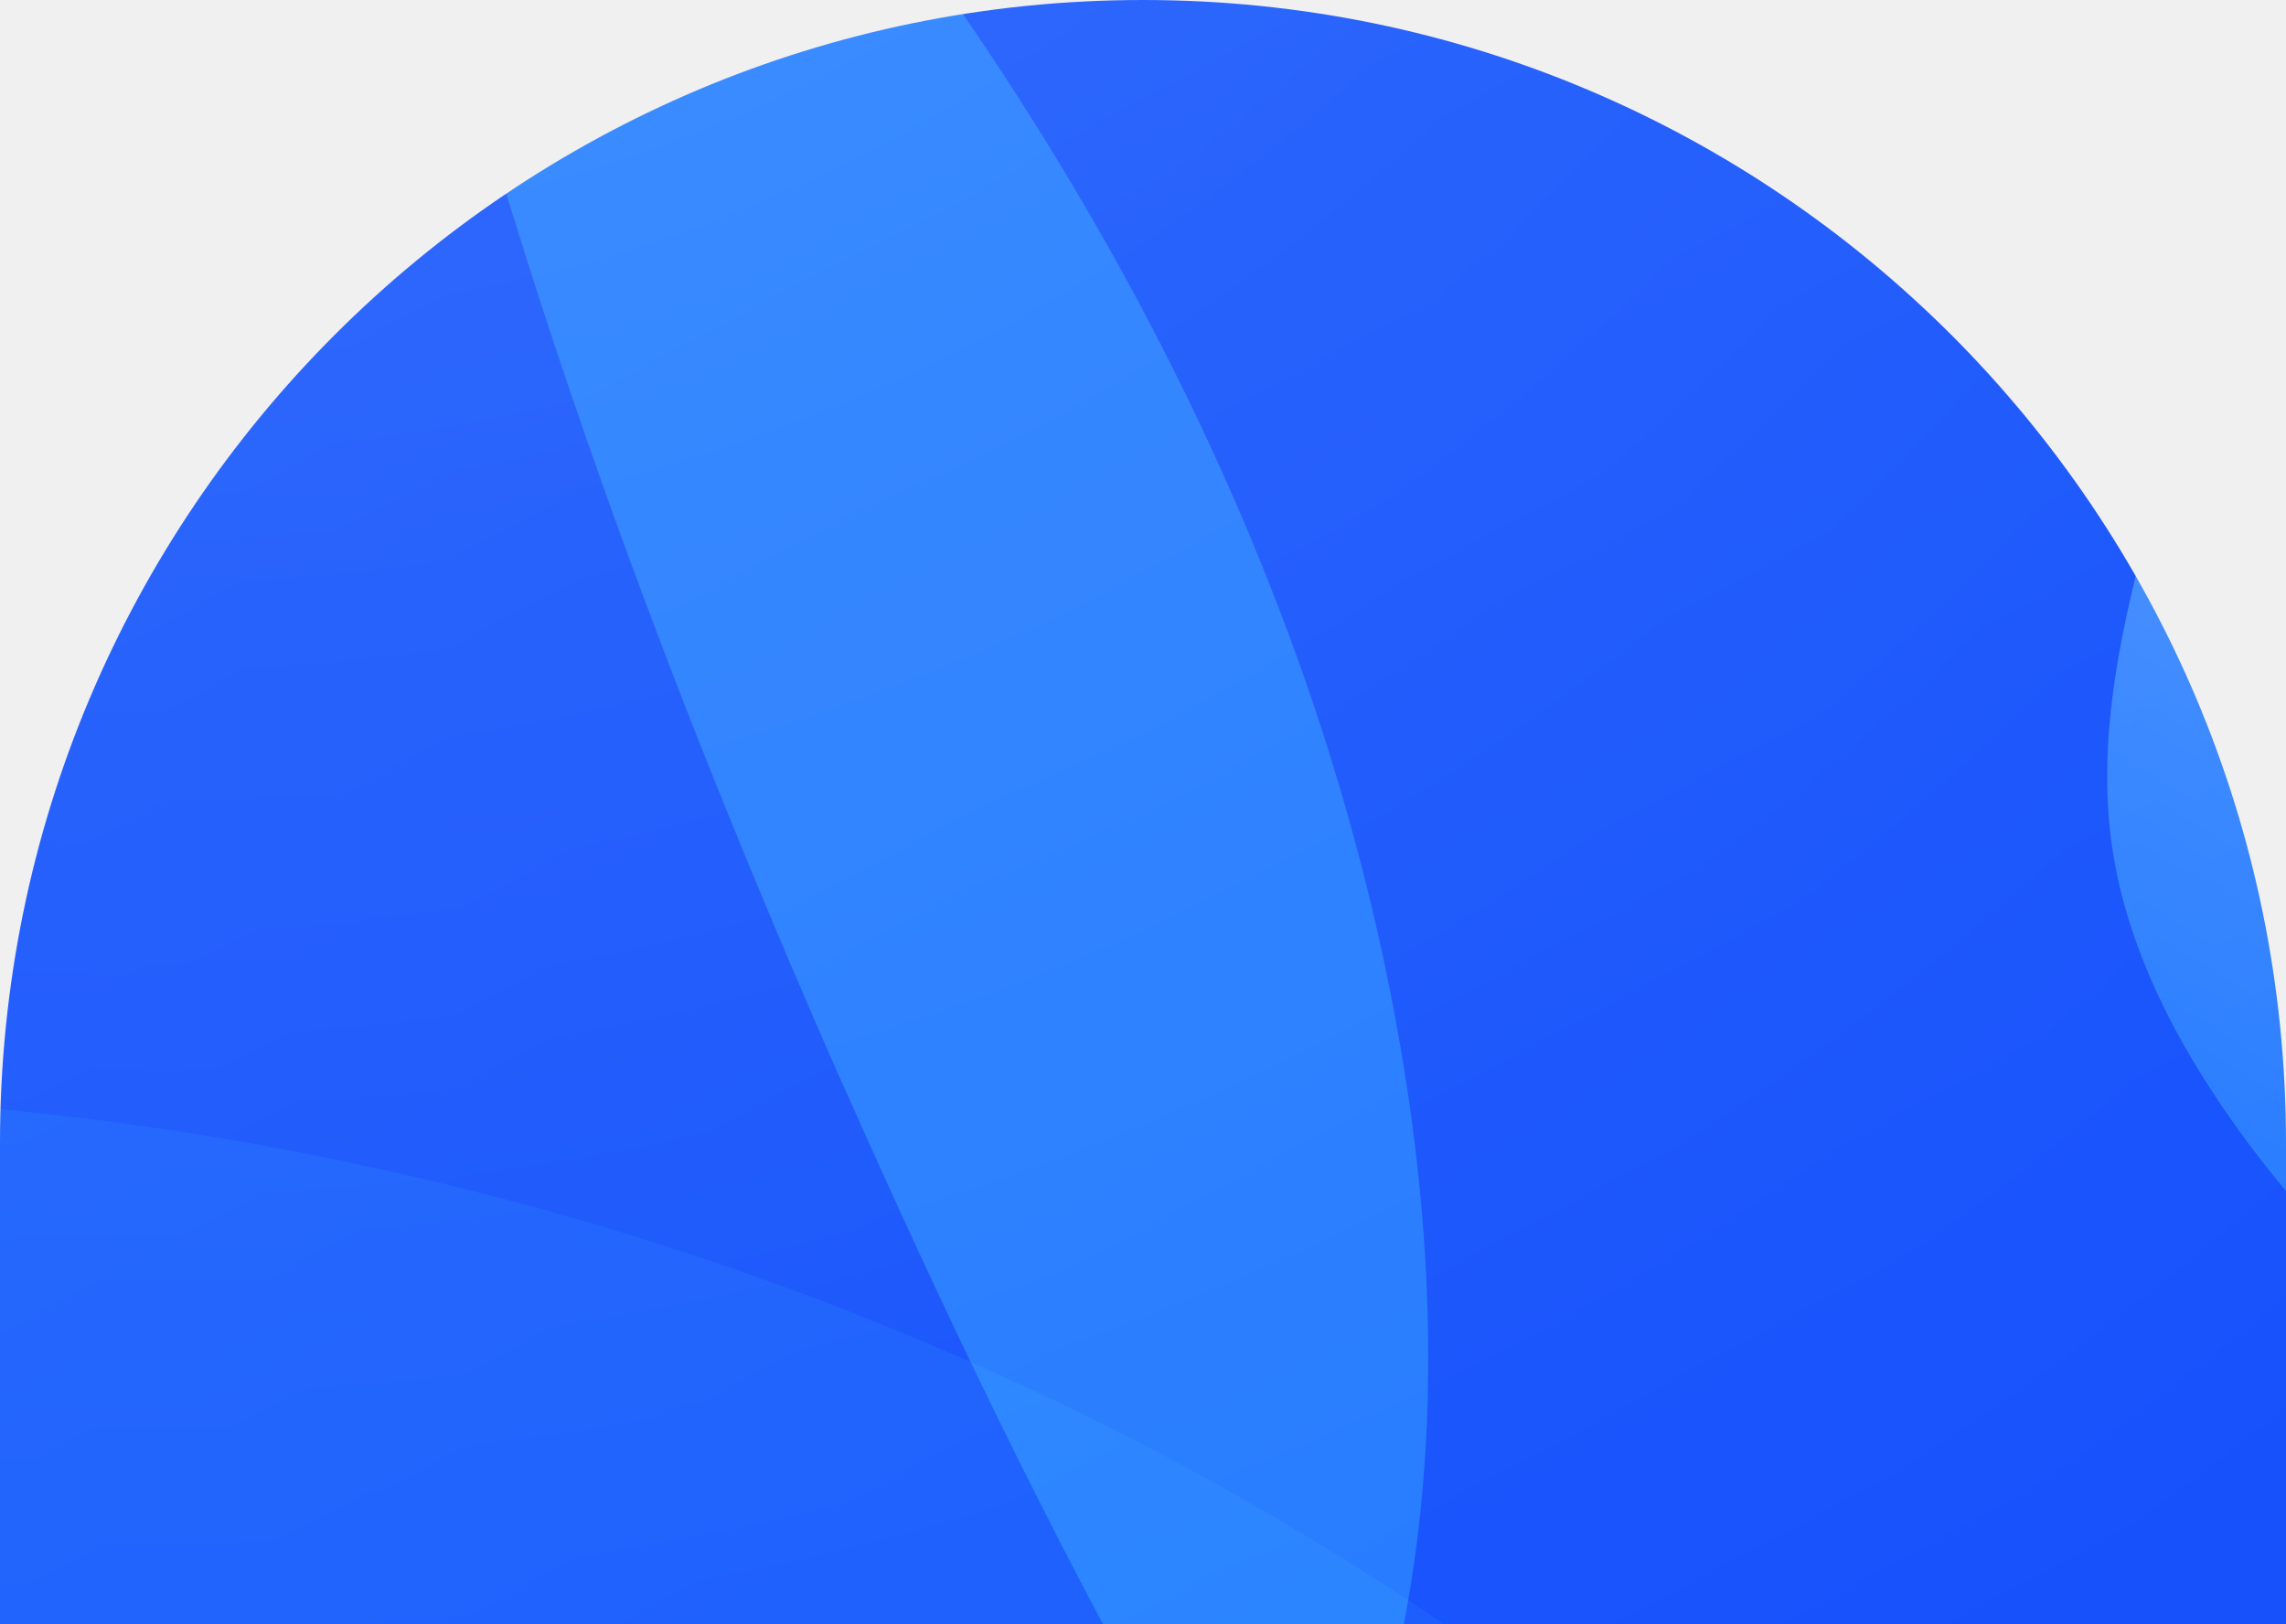
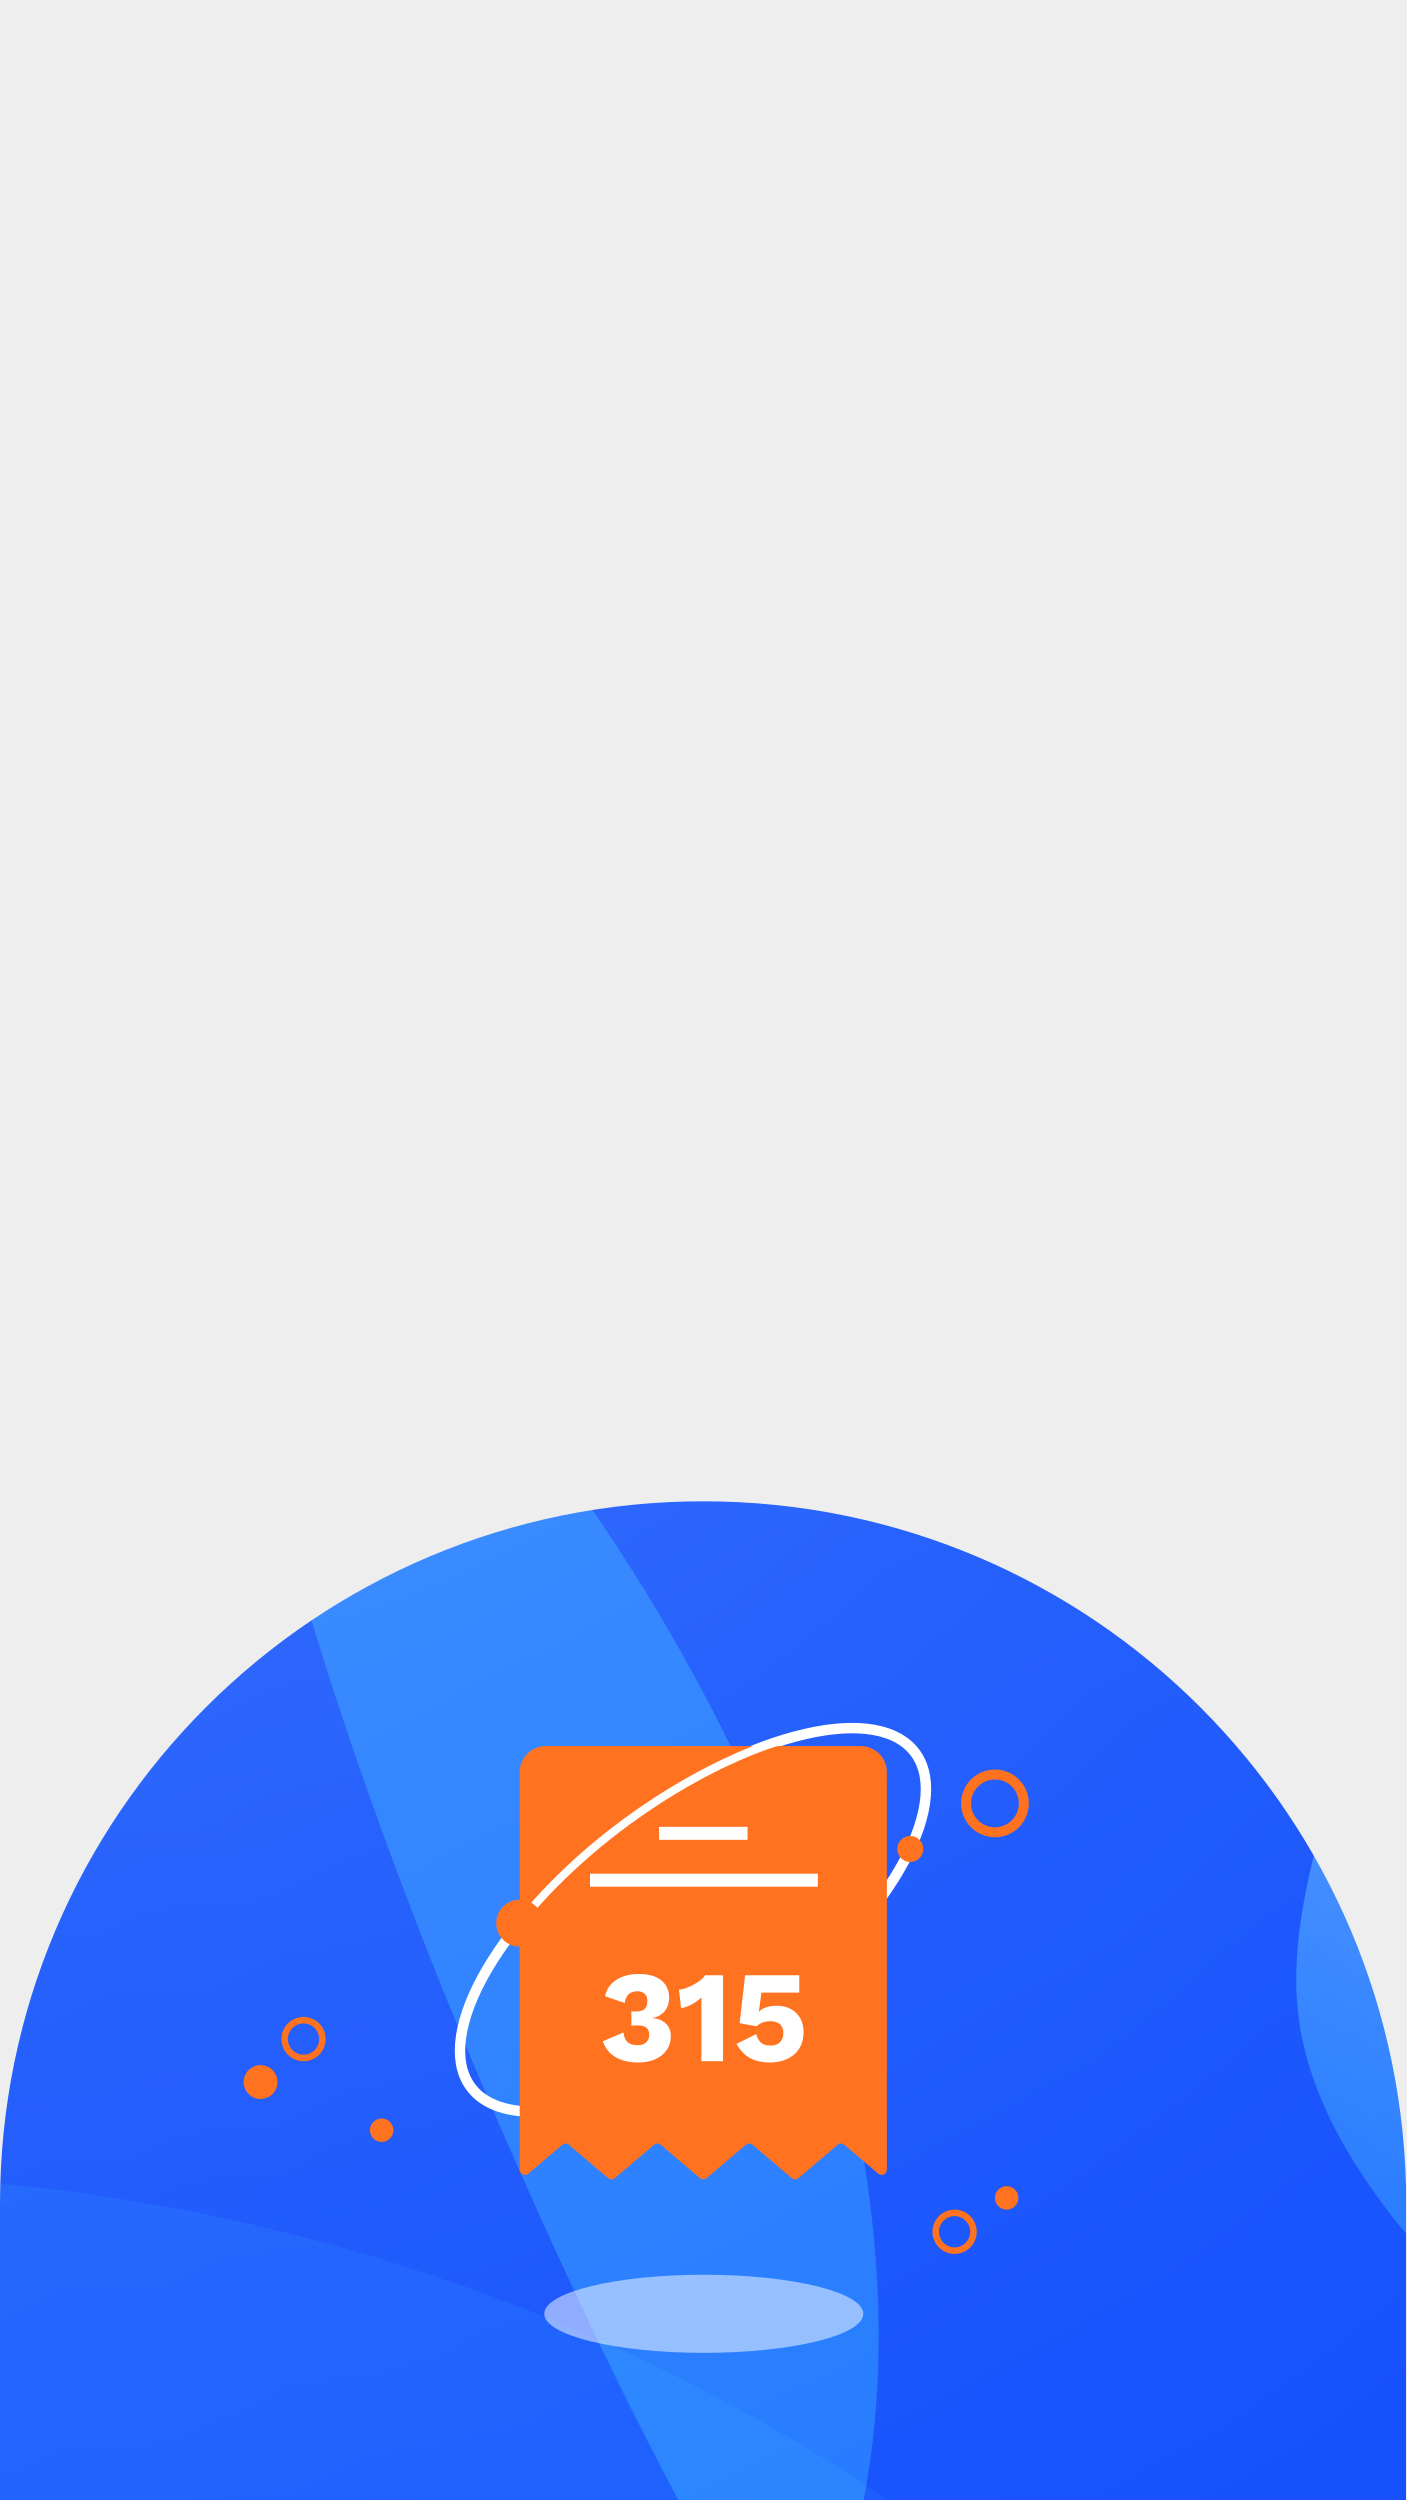
- <svg xmlns="http://www.w3.org/2000/svg" width="1080" height="767" viewBox="0 0 1080 767" fill="none">
-   <mask id="mask0_70_439" style="mask-type:alpha" maskUnits="userSpaceOnUse" x="0" y="0" width="1080" height="1207">
-     <path d="M0 540C0 241.766 241.766 0 540 0C838.234 0 1080 241.766 1080 540L1080 1207L0 1207L0 540Z" fill="#EEEEEE" />
-   </mask>
-   <g mask="url(#mask0_70_439)">
-     <mask id="mask1_70_439" style="mask-type:luminance" maskUnits="userSpaceOnUse" x="-783" y="-37" width="2537" height="1294">
-       <path d="M1723.01 -37H-752.101C-768.67 -37 -782.101 -23.569 -782.101 -7V1226.63C-782.101 1243.2 -768.67 1256.63 -752.101 1256.63H1723.01C1739.58 1256.63 1753.01 1243.2 1753.01 1226.63V-7C1753.01 -23.569 1739.58 -37 1723.01 -37Z" fill="white" />
+ <svg xmlns="http://www.w3.org/2000/svg" width="1080" height="1920" viewBox="0 0 1080 1920" fill="none">
+   <g clip-path="url(#clip0_117_258)">
+     <rect width="1080" height="1920" fill="#EEEEEE" />
+     <mask id="mask0_117_258" style="mask-type:alpha" maskUnits="userSpaceOnUse" x="0" y="1153" width="1080" height="1207">
+       <path d="M0 1693C0 1394.77 241.766 1153 540 1153C838.234 1153 1080 1394.77 1080 1693L1080 2360H0L0 1693Z" fill="#EEEEEE" />
    </mask>
-     <g mask="url(#mask1_70_439)">
-       <path d="M1723.01 -37.001H-752.1C-768.669 -37.001 -782.1 -23.569 -782.1 -7.001V1226.63C-782.1 1243.2 -768.669 1256.63 -752.1 1256.63H1723.01C1739.58 1256.63 1753.01 1243.2 1753.01 1226.63V-7.001C1753.01 -23.569 1739.58 -37.001 1723.01 -37.001Z" fill="url(#paint0_radial_70_439)" />
-       <path style="mix-blend-mode:screen" d="M-1115.88 2278.13C-1115.88 2278.13 -1115.88 2278.13 -1115.88 2278.13C-1182.9 1938.2 -1203.44 1579.03 -1096.61 1249.9C-989.791 920.737 -737.072 626.565 -406.779 545.326C-335.098 527.7 -261.295 520.165 -187.618 517.868C211.187 505.514 618.136 656.157 895.857 948.517C942.06 997.158 985.094 1050.1 1013.58 1111.32C1087.04 1269.27 1050.75 1465.03 951.313 1607.43C851.905 1749.82 698.15 1844.45 537.424 1904.96C376.698 1965.5 206.814 1995.42 39.591 2033.45C-121.23 2070.03 -280.245 2114.34 -439.196 2158.61C-527.355 2183.16 -616.179 2207.96 -698.063 2249.39C-805.774 2303.88 -895.137 2384.96 -978.573 2471.96C-1024.08 2519.4 -1047.5 2540.78 -1074.88 2467.01C-1096.49 2408.8 -1103.87 2339.12 -1115.88 2278.12C-1115.88 2278.12 -1115.88 2278.12 -1115.88 2278.13Z" fill="url(#paint1_linear_70_439)" />
-       <g style="mix-blend-mode:multiply">
-         <path d="M1027.78 1689.68C1027.8 1689.67 1027.79 1689.65 1027.77 1689.64C553.446 1623.14 82.239 1513.46 -274.924 1314.44C-632.049 1115.42 -857.756 814.334 -765.158 526.991C-745.066 464.621 -710.834 404.153 -669.885 345.589C-448.491 28.685 -13.893 -237.562 524.933 -352.854C614.583 -372.047 707.836 -387.238 803 -388.091C1048.58 -390.354 1277.18 -293.338 1400.03 -165.546C1522.87 -37.754 1552.41 115.892 1534.12 263.074C1515.88 410.256 1453.1 553.895 1402.27 698.288C1353.4 837.169 1315.4 977.33 1277.45 1117.43C1256.38 1195.15 1235.31 1273.43 1239.51 1352.14C1245.08 1455.66 1295.58 1554.08 1357.11 1649.95C1390.69 1702.25 1404.07 1728.07 1293.56 1723.71C1206.33 1720.26 1112.89 1701.64 1027.79 1689.73C1027.77 1689.72 1027.76 1689.69 1027.78 1689.68Z" fill="url(#paint2_linear_70_439)" style="mix-blend-mode:screen" />
+     <g mask="url(#mask0_117_258)">
+       <mask id="mask1_117_258" style="mask-type:luminance" maskUnits="userSpaceOnUse" x="-783" y="1116" width="2537" height="1294">
+         <path d="M1723.01 1116H-752.102C-768.67 1116 -782.102 1129.43 -782.102 1146V2379.63C-782.102 2396.2 -768.67 2409.63 -752.102 2409.63H1723.01C1739.58 2409.63 1753.01 2396.2 1753.01 2379.63V1146C1753.01 1129.43 1739.58 1116 1723.01 1116Z" fill="white" />
+       </mask>
+       <g mask="url(#mask1_117_258)">
+         <path d="M1723.01 1116H-752.101C-768.669 1116 -782.101 1129.43 -782.101 1146V2379.63C-782.101 2396.2 -768.669 2409.63 -752.101 2409.63H1723.01C1739.58 2409.63 1753.01 2396.2 1753.01 2379.63V1146C1753.01 1129.43 1739.58 1116 1723.01 1116Z" fill="url(#paint0_radial_117_258)" />
+         <path style="mix-blend-mode:screen" d="M-1115.88 3431.13C-1115.88 3431.13 -1115.88 3431.13 -1115.89 3431.13C-1182.9 3091.2 -1203.44 2732.03 -1096.62 2402.9C-989.792 2073.74 -737.073 1779.57 -406.779 1698.33C-335.099 1680.7 -261.295 1673.16 -187.619 1670.87C211.186 1658.51 618.135 1809.16 895.857 2101.52C942.059 2150.16 985.093 2203.1 1013.58 2264.32C1087.04 2422.27 1050.75 2618.03 951.313 2760.43C851.904 2902.82 698.15 2997.45 537.424 3057.96C376.698 3118.5 206.813 3148.42 39.591 3186.45C-121.23 3223.03 -280.245 3267.34 -439.197 3311.61C-527.355 3336.16 -616.18 3360.96 -698.064 3402.39C-805.774 3456.88 -895.137 3537.96 -978.574 3624.96C-1024.08 3672.4 -1047.5 3693.78 -1074.88 3620.01C-1096.49 3561.8 -1103.87 3492.12 -1115.88 3431.13C-1115.88 3431.12 -1115.88 3431.12 -1115.88 3431.13V3431.13Z" fill="url(#paint1_linear_117_258)" />
+         <g style="mix-blend-mode:multiply">
+           <path d="M1027.78 2842.68C1027.8 2842.67 1027.79 2842.65 1027.77 2842.64C553.445 2776.14 82.238 2666.46 -274.925 2467.44C-632.049 2268.42 -857.757 1967.33 -765.159 1679.99C-745.067 1617.62 -710.834 1557.15 -669.886 1498.59C-448.492 1181.68 -13.893 915.438 524.933 800.147C614.582 780.953 707.835 765.763 802.999 764.91C1048.58 762.646 1277.18 859.662 1400.03 987.454C1522.87 1115.25 1552.41 1268.89 1534.12 1416.07C1515.88 1563.26 1453.1 1706.89 1402.26 1851.29C1353.4 1990.17 1315.4 2130.33 1277.45 2270.43C1256.38 2348.15 1235.3 2426.43 1239.51 2505.14C1245.08 2608.66 1295.58 2707.08 1357.11 2802.95C1390.69 2855.25 1404.07 2881.07 1293.56 2876.71C1206.33 2873.26 1112.89 2854.64 1027.79 2842.73C1027.77 2842.72 1027.76 2842.69 1027.78 2842.68V2842.68Z" fill="url(#paint2_linear_117_258)" style="mix-blend-mode:screen" />
+         </g>
+         <path style="mix-blend-mode:screen" d="M1567.3 805.399C1567.31 805.399 1567.32 805.402 1567.33 805.409C1663.81 888.166 1755.83 977.779 1829.06 1082.46C1902.33 1187.15 1956.42 1307.97 1970.9 1435.78C1978.95 1506.74 1974.36 1580.61 1946.54 1646.16C1905.5 1742.86 1817.69 1812.26 1722.62 1853.4C1607.21 1903.33 1476.14 1916.82 1354.36 1886.39C1232.62 1855.95 1121.2 1780.92 1049.83 1675.75C1024.32 1638.14 1003.6 1596.03 997.515 1550.69C991.114 1503.08 1001.1 1454.86 1013.2 1408.46C1053.26 1254.93 1117.11 1108.37 1151.87 953.487C1159.67 918.753 1166.01 882.855 1160.9 847.571C1155.61 810.929 1138.31 777.327 1119.49 745.665C1086.47 690.104 1047.87 638.003 1004.55 590.365C984.375 568.175 918.487 523.456 895.373 487.8C887.543 475.721 897.653 463.169 912.041 463.585C963.333 465.069 1023.99 487.881 1069.13 502.851C1129.91 523 1188.73 549.131 1245.32 579.369C1361.01 641.138 1467.45 719.819 1567.27 805.388C1567.28 805.395 1567.29 805.399 1567.3 805.399V805.399Z" fill="url(#paint3_linear_117_258)" />
+         <path style="mix-blend-mode:screen" d="M-45.531 656.002C-45.535 655.995 -45.525 655.987 -45.519 655.992C119 784.347 276.61 924.343 404.594 1090.5C532.586 1256.67 630.314 1450.81 663.588 1659.41C682.062 1775.25 680.003 1896.85 639.219 2006.58C579.042 2168.45 440.054 2289.14 287.092 2364.01C101.395 2454.89 -112.759 2487.1 -314.839 2446.55C-516.919 2406.02 -705.342 2291.47 -830.259 2124.37C-874.941 2064.6 -912.049 1997.07 -925.421 1923.18C-939.459 1845.56 -926.657 1765.64 -910.211 1688.54C-855.832 1433.47 -761.938 1188.01 -716.338 931.157C-706.102 873.526 -698.37 814.116 -709.335 756.647C-720.743 696.946 -751.639 643.099 -784.849 592.582C-843.157 503.936 -910.401 421.403 -984.996 346.567C-1022.59 308.848 -1149.79 232.061 -1180.17 173.057C-1186.75 160.273 -1176.51 147.383 -1162.18 146.316C-1074.97 139.824 -965.496 175.478 -885.493 197.896C-784.215 226.259 -685.821 264.648 -590.66 309.892C-396.227 402.349 -215.673 523.263 -45.544 656.013C-45.537 656.018 -45.527 656.01 -45.531 656.002V656.002Z" fill="url(#paint4_linear_117_258)" />
+         <path style="mix-blend-mode:screen" d="M399.231 1667.67C399.247 1667.65 399.273 1667.66 399.282 1667.68C491.429 1875.87 597.233 2079.54 737.321 2257.76C877.417 2435.98 1053.77 2588.54 1260.82 2675.37C1375.82 2723.59 1501.75 2751.15 1624.96 2734.2C1806.69 2709.2 1965.23 2589.38 2079.92 2443.36C2219.16 2266.07 2304.81 2043.85 2312.48 1816.79C2320.15 1589.69 2248.15 1359.2 2106.31 1184.04C2055.61 1121.4 1995.02 1065 1922.04 1032.53C1845.42 998.44 1759.83 992.651 1676.23 991.422C1399.78 987.38 1123.55 1028.16 847.376 1014.25C785.424 1011.12 722.237 1004.91 665.609 979.036C606.794 952.161 558.817 905.784 514.833 857.726C437.638 773.349 368.968 680.919 310.027 582.409C280.14 532.476 231.679 375.377 177.853 329.328C166.799 319.871 151.795 327.065 147.457 340.952C118.627 433.231 128.732 560.802 132.284 652.912C136.752 768.659 152.248 883.825 175.603 997.147C223.355 1228.72 303.901 1452.35 399.181 1667.66C399.19 1667.68 399.216 1667.68 399.231 1667.67V1667.67Z" fill="url(#paint5_linear_117_258)" />
      </g>
-       <path style="mix-blend-mode:screen" d="M1567.3 -347.601C1567.31 -347.601 1567.32 -347.598 1567.33 -347.591C1663.81 -264.834 1755.83 -175.221 1829.06 -70.538C1902.33 34.149 1956.42 154.973 1970.9 282.784C1978.95 353.74 1974.36 427.606 1946.54 493.16C1905.5 589.859 1817.69 659.262 1722.62 700.4C1607.21 750.334 1476.15 763.82 1354.36 733.387C1232.62 702.955 1121.2 627.924 1049.83 522.752C1024.32 485.14 1003.6 443.032 997.516 397.69C991.115 350.085 1001.1 301.865 1013.2 255.456C1053.26 101.935 1117.11 -44.633 1151.87 -199.513C1159.67 -234.247 1166.01 -270.145 1160.9 -305.429C1155.61 -342.071 1138.31 -375.673 1119.49 -407.335C1086.47 -462.896 1047.87 -514.997 1004.55 -562.635C984.375 -584.825 918.487 -629.544 895.373 -665.2C887.543 -677.279 897.654 -689.831 912.042 -689.415C963.333 -687.931 1023.99 -665.119 1069.13 -650.149C1129.91 -630 1188.73 -603.869 1245.32 -573.631C1361.01 -511.862 1467.45 -433.181 1567.27 -347.612C1567.28 -347.605 1567.29 -347.601 1567.3 -347.601Z" fill="url(#paint3_linear_70_439)" />
-       <path style="mix-blend-mode:screen" d="M-45.531 -496.998C-45.534 -497.006 -45.525 -497.013 -45.518 -497.008C119.001 -368.654 276.611 -228.657 404.595 -62.5C532.586 103.667 630.315 297.808 663.588 506.406C682.063 622.25 680.003 743.851 639.219 853.583C579.042 1015.45 440.055 1136.14 287.092 1211.01C101.395 1301.89 -112.759 1334.1 -314.839 1293.55C-516.919 1253.02 -705.341 1138.47 -830.259 971.368C-874.94 911.602 -912.048 844.075 -925.421 770.176C-939.459 692.559 -926.657 612.645 -910.21 535.545C-855.832 280.473 -761.938 35.007 -716.337 -221.843C-706.102 -279.474 -698.37 -338.884 -709.334 -396.353C-720.742 -456.054 -751.639 -509.902 -784.849 -560.418C-843.156 -649.064 -910.4 -731.597 -984.996 -806.434C-1022.59 -844.152 -1149.79 -920.939 -1180.17 -979.943C-1186.75 -992.727 -1176.51 -1005.62 -1162.18 -1006.68C-1074.97 -1013.18 -965.495 -977.522 -885.493 -955.104C-784.215 -926.741 -685.821 -888.353 -590.659 -843.108C-396.227 -750.651 -215.673 -629.737 -45.543 -496.987C-45.536 -496.982 -45.527 -496.99 -45.531 -496.998Z" fill="url(#paint4_linear_70_439)" />
-       <path style="mix-blend-mode:screen" d="M399.232 514.667C399.247 514.651 399.273 514.656 399.282 514.676C491.429 722.871 597.234 926.537 737.321 1104.76C877.418 1282.98 1053.77 1435.54 1260.82 1522.37C1375.82 1570.59 1501.75 1598.15 1624.96 1581.2C1806.7 1556.2 1965.23 1436.38 2079.92 1290.36C2219.16 1113.07 2304.81 890.854 2312.48 663.79C2320.15 436.693 2248.15 206.201 2106.31 31.044C2055.61 -31.601 1995.02 -88.003 1922.04 -120.473C1845.42 -154.56 1759.83 -160.349 1676.23 -161.578C1399.78 -165.62 1123.55 -124.839 847.377 -138.745C785.425 -141.882 722.237 -148.092 665.609 -173.964C606.794 -200.839 558.817 -247.216 514.833 -295.274C437.639 -379.651 368.969 -472.081 310.028 -570.591C280.14 -620.524 231.679 -777.623 177.854 -823.672C166.799 -833.129 151.795 -825.935 147.457 -812.049C118.627 -719.769 128.733 -592.198 132.285 -500.088C136.753 -384.341 152.249 -269.175 175.603 -155.853C223.355 75.724 303.901 299.346 399.182 514.657C399.191 514.677 399.217 514.682 399.232 514.667Z" fill="url(#paint5_linear_70_439)" />
    </g>
+     <path d="M623.591 1516.28C580.569 1555.74 531.208 1586.5 486.367 1604.4C441.215 1622.42 402.17 1626.86 378.088 1615.85C354.006 1604.84 347.403 1579.53 358.515 1545.95C369.55 1512.59 397.796 1472.18 440.817 1432.72C483.839 1393.26 533.2 1362.5 578.041 1344.6C623.193 1326.58 662.238 1322.14 686.32 1333.15C710.403 1344.16 717.006 1369.47 705.894 1403.05C694.858 1436.41 666.613 1476.82 623.591 1516.28Z" stroke="white" stroke-width="8" />
+     <path fill-rule="evenodd" clip-rule="evenodd" d="M419.116 1341C408.07 1341 399.116 1349.95 399.116 1361V1363V1496V1587V1666.34C399.116 1669.75 403.111 1671.6 405.708 1669.39L431.773 1647.21C433.268 1645.93 435.464 1645.93 436.958 1647.21L467.023 1672.79C468.518 1674.07 470.714 1674.07 472.208 1672.79L502.273 1647.21C503.768 1645.93 505.964 1645.93 507.458 1647.21L537.523 1672.79C539.018 1674.07 541.214 1674.07 542.708 1672.79L572.773 1647.21C574.268 1645.93 576.464 1645.93 577.958 1647.21L608.023 1672.79C609.518 1674.07 611.714 1674.07 613.208 1672.79L643.273 1647.21C644.768 1645.93 646.964 1645.93 648.458 1647.21L674.523 1669.39C677.121 1671.6 681.116 1669.75 681.116 1666.34V1496V1363V1361C681.116 1349.95 672.161 1341 661.116 1341H419.116Z" fill="url(#paint6_linear_117_258)" />
+     <line x1="506.116" y1="1408" x2="574.116" y2="1408" stroke="white" stroke-width="10" />
+     <line x1="453.116" y1="1444" x2="628.116" y2="1444" stroke="white" stroke-width="10" />
+     <path d="M490.393 1584C483.327 1584 477.427 1582.63 472.693 1579.9C468.027 1577.1 464.793 1573.03 462.993 1567.7L478.793 1560.9C479.127 1563.3 479.727 1565.23 480.593 1566.7C481.527 1568.1 482.76 1569.13 484.293 1569.8C485.827 1570.4 487.627 1570.7 489.693 1570.7C491.56 1570.7 493.127 1570.4 494.393 1569.8C495.727 1569.13 496.76 1568.2 497.493 1567C498.227 1565.8 498.593 1564.37 498.593 1562.7C498.593 1560.97 498.227 1559.57 497.493 1558.5C496.827 1557.43 495.827 1556.67 494.493 1556.2C493.227 1555.73 491.66 1555.5 489.793 1555.5C488.927 1555.5 488.127 1555.53 487.393 1555.6C486.66 1555.6 485.827 1555.67 484.893 1555.8V1544.6C485.427 1544.67 485.96 1544.73 486.493 1544.8C487.027 1544.8 487.66 1544.8 488.393 1544.8C491.527 1544.8 493.76 1544.17 495.093 1542.9C496.493 1541.57 497.193 1539.5 497.193 1536.7C497.193 1534.3 496.493 1532.47 495.093 1531.2C493.76 1529.93 491.86 1529.3 489.393 1529.3C486.793 1529.3 484.66 1530 482.993 1531.4C481.327 1532.73 480.26 1535.03 479.793 1538.3L464.693 1533.1C465.427 1529.43 466.993 1526.33 469.393 1523.8C471.793 1521.27 474.793 1519.33 478.393 1518C482.06 1516.67 486.093 1516 490.493 1516C495.56 1516 499.827 1516.73 503.293 1518.2C506.76 1519.67 509.393 1521.77 511.193 1524.5C512.993 1527.23 513.893 1530.43 513.893 1534.1C513.893 1536.97 513.427 1539.37 512.493 1541.3C511.627 1543.23 510.493 1544.8 509.093 1546C507.76 1547.2 506.393 1548.1 504.993 1548.7C503.593 1549.23 502.427 1549.57 501.493 1549.7V1550C502.693 1550 504.06 1550.23 505.593 1550.7C507.127 1551.17 508.627 1551.93 510.093 1553C511.56 1554 512.76 1555.4 513.693 1557.2C514.693 1559 515.193 1561.23 515.193 1563.9C515.193 1568.03 514.093 1571.6 511.893 1574.6C509.76 1577.6 506.827 1579.93 503.093 1581.6C499.36 1583.2 495.127 1584 490.393 1584ZM538.671 1583V1545C538.671 1543.27 538.671 1541.5 538.671 1539.7C538.737 1537.83 538.771 1535.93 538.771 1534C536.571 1536 534.137 1537.77 531.471 1539.3C528.804 1540.77 526.004 1541.77 523.071 1542.3L521.471 1528.1C523.204 1527.97 525.037 1527.53 526.971 1526.8C528.971 1526.07 530.937 1525.17 532.871 1524.1C534.804 1523.03 536.537 1521.9 538.071 1520.7C539.604 1519.43 540.771 1518.2 541.571 1517H555.271V1583H538.671ZM591.237 1584C585.504 1584 580.504 1582.9 576.237 1580.7C572.037 1578.43 568.504 1574.77 565.637 1569.7L580.737 1562.2C581.471 1564.87 582.637 1567 584.237 1568.6C585.904 1570.2 588.371 1571 591.637 1571C593.704 1571 595.471 1570.63 596.937 1569.9C598.404 1569.17 599.537 1568.1 600.337 1566.7C601.204 1565.23 601.637 1563.47 601.637 1561.4C601.637 1559.4 601.237 1557.73 600.437 1556.4C599.704 1555.07 598.604 1554.07 597.137 1553.4C595.671 1552.67 593.837 1552.3 591.637 1552.3C590.037 1552.3 588.604 1552.47 587.337 1552.8C586.071 1553.07 584.904 1553.5 583.837 1554.1C582.837 1554.63 581.904 1555.33 581.037 1556.2L568.037 1553.8L572.237 1517H613.837V1530.3H584.737L583.037 1543.5L582.737 1545.1H582.837C584.171 1543.57 586.037 1542.4 588.437 1541.6C590.837 1540.8 593.504 1540.4 596.437 1540.4C600.771 1540.4 604.471 1541.27 607.537 1543C610.604 1544.73 612.971 1547.1 614.637 1550.1C616.304 1553.1 617.137 1556.53 617.137 1560.4C617.137 1564.47 616.437 1568 615.037 1571C613.704 1573.93 611.804 1576.37 609.337 1578.3C606.937 1580.23 604.171 1581.67 601.037 1582.6C597.971 1583.53 594.704 1584 591.237 1584Z" fill="white" />
+     <path d="M597.616 1337.5C551.116 1351.5 458.616 1399.5 392.616 1484.5" stroke="white" stroke-width="6.2" />
+     <circle cx="233.116" cy="1566" r="14.5" stroke="#FF721F" stroke-width="5" />
+     <path fill-rule="evenodd" clip-rule="evenodd" d="M733.116 1726C739.743 1726 745.116 1720.63 745.116 1714C745.116 1707.37 739.743 1702 733.116 1702C726.488 1702 721.116 1707.37 721.116 1714C721.116 1720.63 726.488 1726 733.116 1726ZM733.116 1731C742.505 1731 750.116 1723.39 750.116 1714C750.116 1704.61 742.505 1697 733.116 1697C723.727 1697 716.116 1704.61 716.116 1714C716.116 1723.39 723.727 1731 733.116 1731Z" fill="#FF721F" />
+     <path fill-rule="evenodd" clip-rule="evenodd" d="M764.116 1403.35C774.252 1403.35 782.469 1395.14 782.469 1385C782.469 1374.86 774.252 1366.65 764.116 1366.65C753.98 1366.65 745.763 1374.86 745.763 1385C745.763 1395.14 753.98 1403.35 764.116 1403.35ZM764.116 1411C778.475 1411 790.116 1399.36 790.116 1385C790.116 1370.64 778.475 1359 764.116 1359C749.756 1359 738.116 1370.64 738.116 1385C738.116 1399.36 749.756 1411 764.116 1411Z" fill="#FF721F" />
+     <circle cx="200.116" cy="1599" r="13" fill="#FF721F" />
+     <circle cx="293.116" cy="1636" r="9" fill="#FF721F" />
+     <circle cx="699.116" cy="1420" r="10" fill="#FF721F" />
+     <circle cx="773.116" cy="1688" r="9" fill="#FF721F" />
+     <circle cx="399.116" cy="1477" r="18" fill="#FF721F" />
+     <ellipse cx="540.5" cy="1777" rx="122.5" ry="30" fill="white" fill-opacity="0.5" />
  </g>
  <defs>
-     <radialGradient id="paint0_radial_70_439" cx="0" cy="0" r="1" gradientUnits="userSpaceOnUse" gradientTransform="translate(82.912 -590.059) scale(1999.54 2040.67)">
+     <radialGradient id="paint0_radial_117_258" cx="0" cy="0" r="1" gradientUnits="userSpaceOnUse" gradientTransform="translate(82.9118 562.941) scale(1999.54 2040.67)">
      <stop stop-color="#889EF4" />
      <stop offset="1" stop-color="#103CE9" />
    </radialGradient>
-     <linearGradient id="paint1_linear_70_439" x1="1504.93" y1="-669.032" x2="530.181" y2="1025.27" gradientUnits="userSpaceOnUse">
+     <linearGradient id="paint1_linear_117_258" x1="1504.93" y1="483.968" x2="530.18" y2="2178.27" gradientUnits="userSpaceOnUse">
      <stop offset="1" stop-color="#103CE9" />
    </linearGradient>
-     <linearGradient id="paint2_linear_70_439" x1="-1494.17" y1="-816.161" x2="218.687" y2="2381.17" gradientUnits="userSpaceOnUse">
+     <linearGradient id="paint2_linear_117_258" x1="-1494.17" y1="336.839" x2="218.687" y2="3534.17" gradientUnits="userSpaceOnUse">
      <stop stop-color="#889EF4" />
      <stop offset="1" stop-color="#103CE9" />
    </linearGradient>
-     <linearGradient id="paint3_linear_70_439" x1="1581.51" y1="-365.915" x2="1006.59" y2="545.122" gradientUnits="userSpaceOnUse">
+     <linearGradient id="paint3_linear_117_258" x1="1581.51" y1="787.085" x2="1006.59" y2="1698.12" gradientUnits="userSpaceOnUse">
      <stop stop-color="#889EF4" />
      <stop offset="1" stop-color="#103CE9" />
    </linearGradient>
-     <linearGradient id="paint4_linear_70_439" x1="-22.676" y1="-29.61" x2="661.402" y2="881.112" gradientUnits="userSpaceOnUse">
+     <linearGradient id="paint4_linear_117_258" x1="-22.677" y1="1123.39" x2="661.401" y2="2034.11" gradientUnits="userSpaceOnUse">
      <stop offset="0" stop-color="#103CE9" />
      <stop offset="1" stop-color="#103CE9" />
    </linearGradient>
-     <linearGradient id="paint5_linear_70_439" x1="361.792" y1="530.182" x2="400.671" y2="510.661" gradientUnits="userSpaceOnUse">
+     <linearGradient id="paint5_linear_117_258" x1="361.792" y1="1683.18" x2="400.67" y2="1663.66" gradientUnits="userSpaceOnUse">
      <stop offset="1" stop-color="#103CE9" />
    </linearGradient>
+     <linearGradient id="paint6_linear_117_258" x1="454.116" y1="1341" x2="736.116" y2="1770.26" gradientUnits="userSpaceOnUse">
+       <stop stop-color="#FF721F" />
+     </linearGradient>
+     <clipPath id="clip0_117_258">
+       <rect width="1080" height="1920" fill="white" />
+     </clipPath>
  </defs>
</svg>
